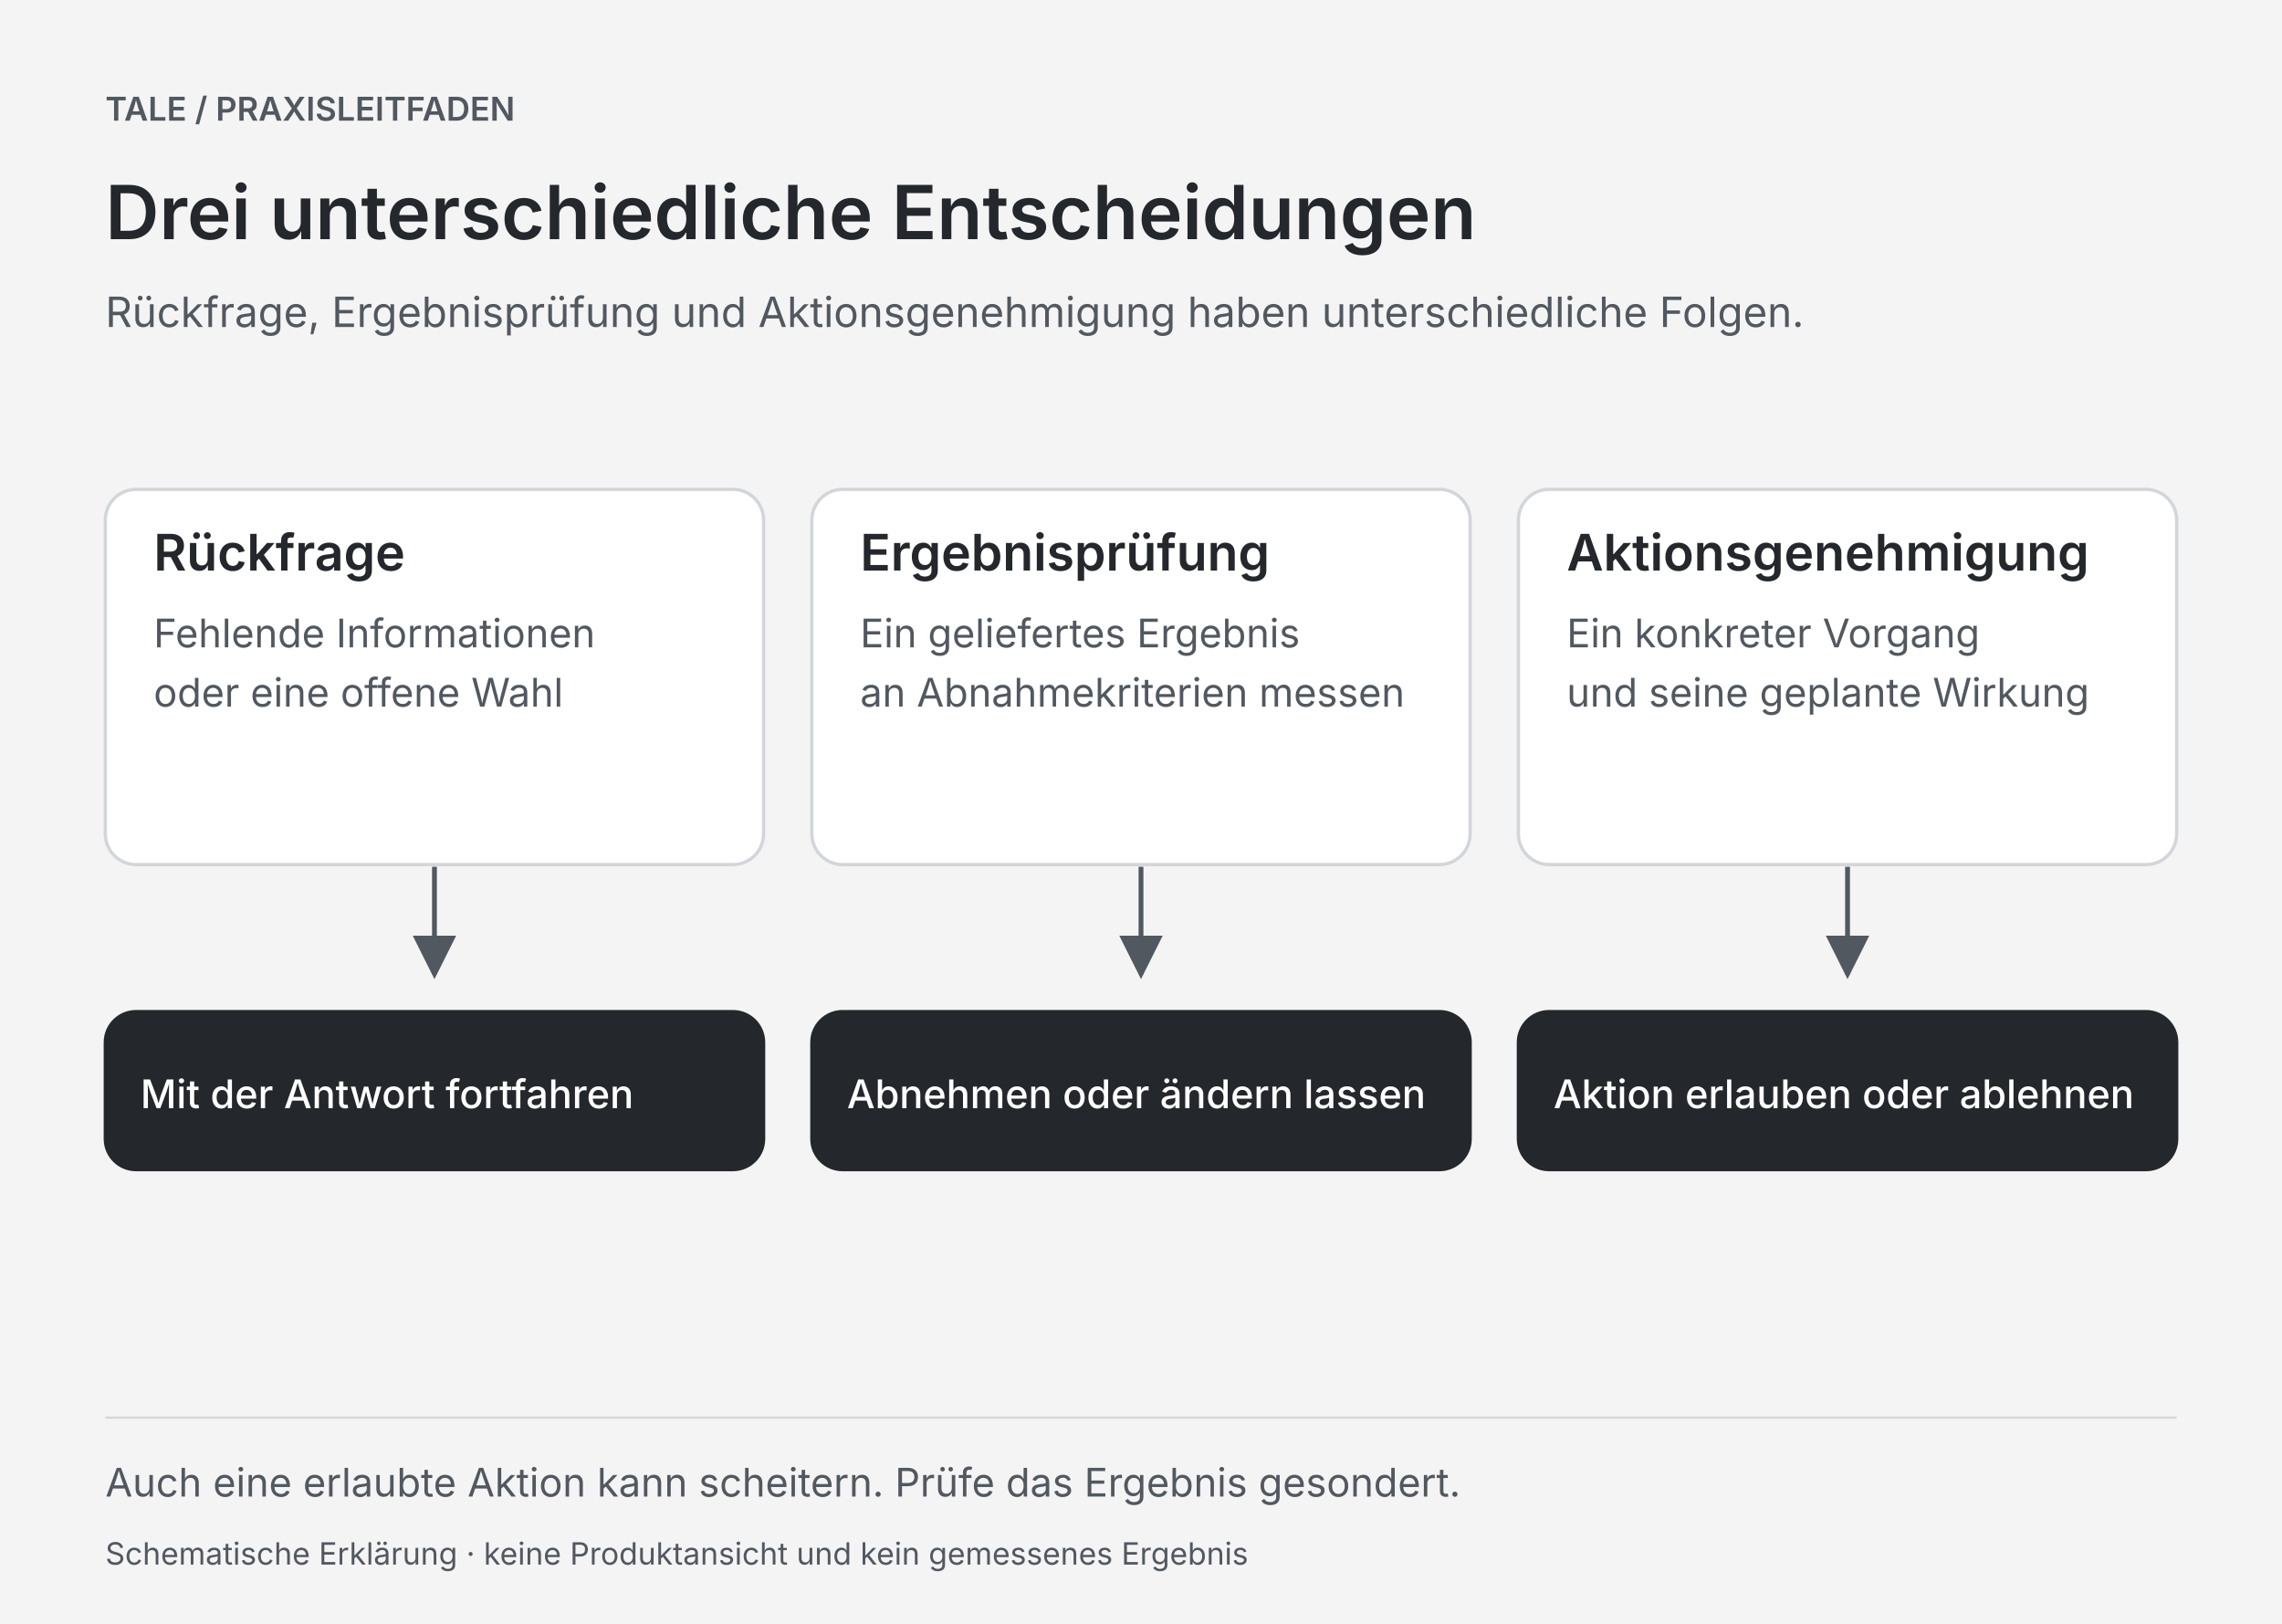
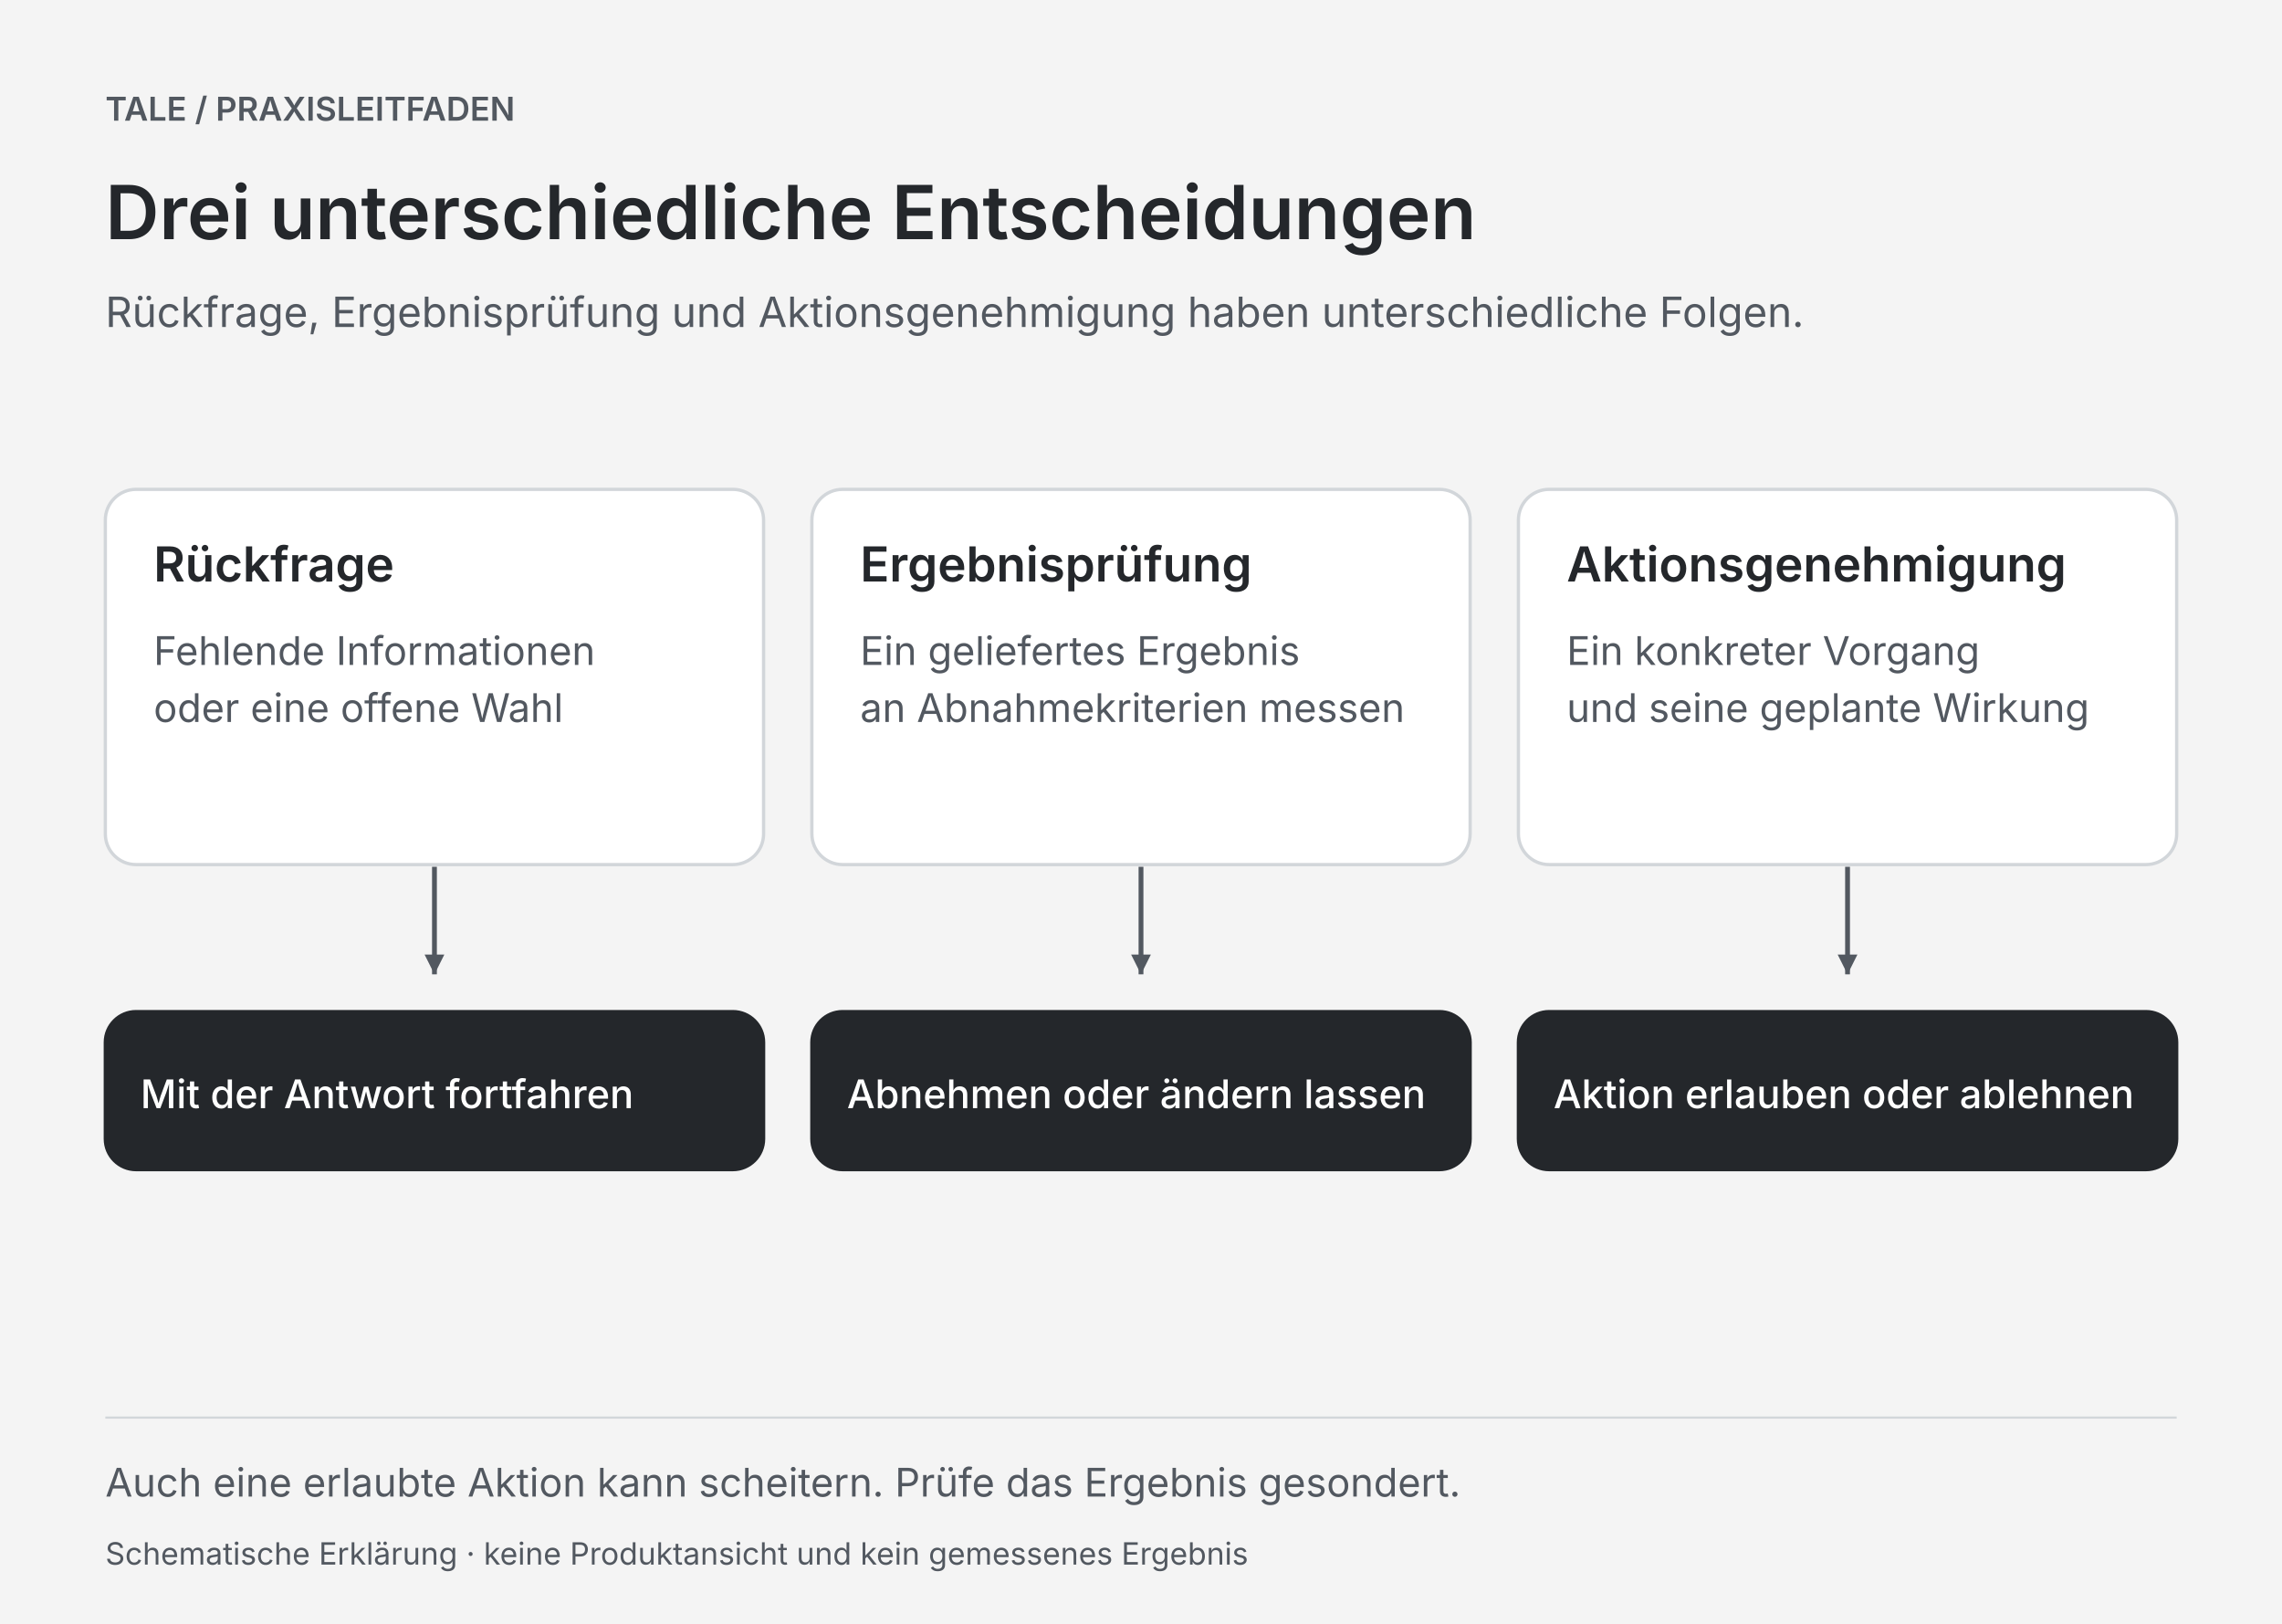
<svg xmlns="http://www.w3.org/2000/svg" lang="de" viewBox="0 0 1040 740" role="img" aria-labelledby="title desc">
  <defs>
-     <marker id="arrow" markerWidth="9" markerHeight="9" refX="8" refY="4.5" orient="auto">
+     <marker id="arrow" markerWidth="9" markerHeight="9" refX="9" refY="4.5" orient="auto" markerUnits="userSpaceOnUse">
      <path d="M0 0 L9 4.5 L0 9" fill="#525860" />
    </marker>
  </defs>
  <rect width="1040" height="740" fill="#f4f4f4" />
  <text x="48" y="55" font-family="Inter,Arial,sans-serif" font-size="15" fill="#525860" font-weight="600">TALE  /  PRAXISLEITFADEN</text>
  <text x="48" y="109" font-family="Inter,Arial,sans-serif" font-size="34" fill="#24272b" font-weight="600">Drei unterschiedliche Entscheidungen</text>
  <text x="48" y="149" font-family="Inter,Arial,sans-serif" font-size="19" fill="#525860" font-weight="400">Rückfrage, Ergebnisprüfung und Aktionsgenehmigung haben unterschiedliche Folgen.</text>
  <rect x="48" y="223" width="300" height="171" rx="14" fill="white" stroke="#d2d6da" stroke-width="1.5" />
-   <text x="70" y="260" font-family="Inter,Arial,sans-serif" font-size="23" fill="#24272b" font-weight="600">Rückfrage</text>
-   <text x="70" y="295" font-family="Inter,Arial,sans-serif" font-size="18" fill="#525860" font-weight="400">Fehlende Informationen</text>
-   <text x="70" y="322" font-family="Inter,Arial,sans-serif" font-size="18" fill="#525860" font-weight="400">oder eine offene Wahl</text>
+   <text x="70" y="265" font-family="Inter,Arial,sans-serif" font-size="22" fill="#24272b" font-weight="600">Rückfrage</text>
+   <text x="70" y="303" font-family="Inter,Arial,sans-serif" font-size="18" fill="#525860" font-weight="400">Fehlende Informationen</text>
+   <text x="70" y="329" font-family="Inter,Arial,sans-serif" font-size="18" fill="#525860" font-weight="400">oder eine offene Wahl</text>
  <path d="M198 395 L198 444" fill="none" stroke="#525860" stroke-width="2.2" marker-end="url(#arrow)" />
  <rect x="48" y="461" width="300" height="72" rx="14" fill="#24272b" stroke="#24272b" stroke-width="1.5" />
  <text x="64" y="505" font-family="Inter,Arial,sans-serif" font-size="18" fill="white" font-weight="500">Mit der Antwort fortfahren</text>
  <rect x="370" y="223" width="300" height="171" rx="14" fill="white" stroke="#d2d6da" stroke-width="1.5" />
-   <text x="392" y="260" font-family="Inter,Arial,sans-serif" font-size="23" fill="#24272b" font-weight="600">Ergebnisprüfung</text>
-   <text x="392" y="295" font-family="Inter,Arial,sans-serif" font-size="18" fill="#525860" font-weight="400">Ein geliefertes Ergebnis</text>
-   <text x="392" y="322" font-family="Inter,Arial,sans-serif" font-size="18" fill="#525860" font-weight="400">an Abnahmekriterien messen</text>
+   <text x="392" y="265" font-family="Inter,Arial,sans-serif" font-size="22" fill="#24272b" font-weight="600">Ergebnisprüfung</text>
+   <text x="392" y="303" font-family="Inter,Arial,sans-serif" font-size="18" fill="#525860" font-weight="400">Ein geliefertes Ergebnis</text>
+   <text x="392" y="329" font-family="Inter,Arial,sans-serif" font-size="18" fill="#525860" font-weight="400">an Abnahmekriterien messen</text>
  <path d="M520 395 L520 444" fill="none" stroke="#525860" stroke-width="2.2" marker-end="url(#arrow)" />
  <rect x="370" y="461" width="300" height="72" rx="14" fill="#24272b" stroke="#24272b" stroke-width="1.5" />
  <text x="386" y="505" font-family="Inter,Arial,sans-serif" font-size="18" fill="white" font-weight="500">Abnehmen oder ändern lassen</text>
  <rect x="692" y="223" width="300" height="171" rx="14" fill="white" stroke="#d2d6da" stroke-width="1.5" />
-   <text x="714" y="260" font-family="Inter,Arial,sans-serif" font-size="23" fill="#24272b" font-weight="600">Aktionsgenehmigung</text>
-   <text x="714" y="295" font-family="Inter,Arial,sans-serif" font-size="18" fill="#525860" font-weight="400">Ein konkreter Vorgang</text>
-   <text x="714" y="322" font-family="Inter,Arial,sans-serif" font-size="18" fill="#525860" font-weight="400">und seine geplante Wirkung</text>
+   <text x="714" y="265" font-family="Inter,Arial,sans-serif" font-size="22" fill="#24272b" font-weight="600">Aktionsgenehmigung</text>
+   <text x="714" y="303" font-family="Inter,Arial,sans-serif" font-size="18" fill="#525860" font-weight="400">Ein konkreter Vorgang</text>
+   <text x="714" y="329" font-family="Inter,Arial,sans-serif" font-size="18" fill="#525860" font-weight="400">und seine geplante Wirkung</text>
  <path d="M842 395 L842 444" fill="none" stroke="#525860" stroke-width="2.2" marker-end="url(#arrow)" />
  <rect x="692" y="461" width="300" height="72" rx="14" fill="#24272b" stroke="#24272b" stroke-width="1.5" />
  <text x="708" y="505" font-family="Inter,Arial,sans-serif" font-size="18" fill="white" font-weight="500">Aktion erlauben oder ablehnen</text>
  <path d="M48 646 H992" stroke="#d2d6da" />
  <text x="48" y="682" font-family="Inter,Arial,sans-serif" font-size="18" fill="#525860" font-weight="400">Auch eine erlaubte Aktion kann scheitern. Prüfe das Ergebnis gesondert.</text>
  <text x="48" y="713" font-family="Inter,Arial,sans-serif" font-size="14" fill="#525860" font-weight="400">Schematische Erklärung · keine Produktansicht und kein gemessenes Ergebnis</text>
</svg>
